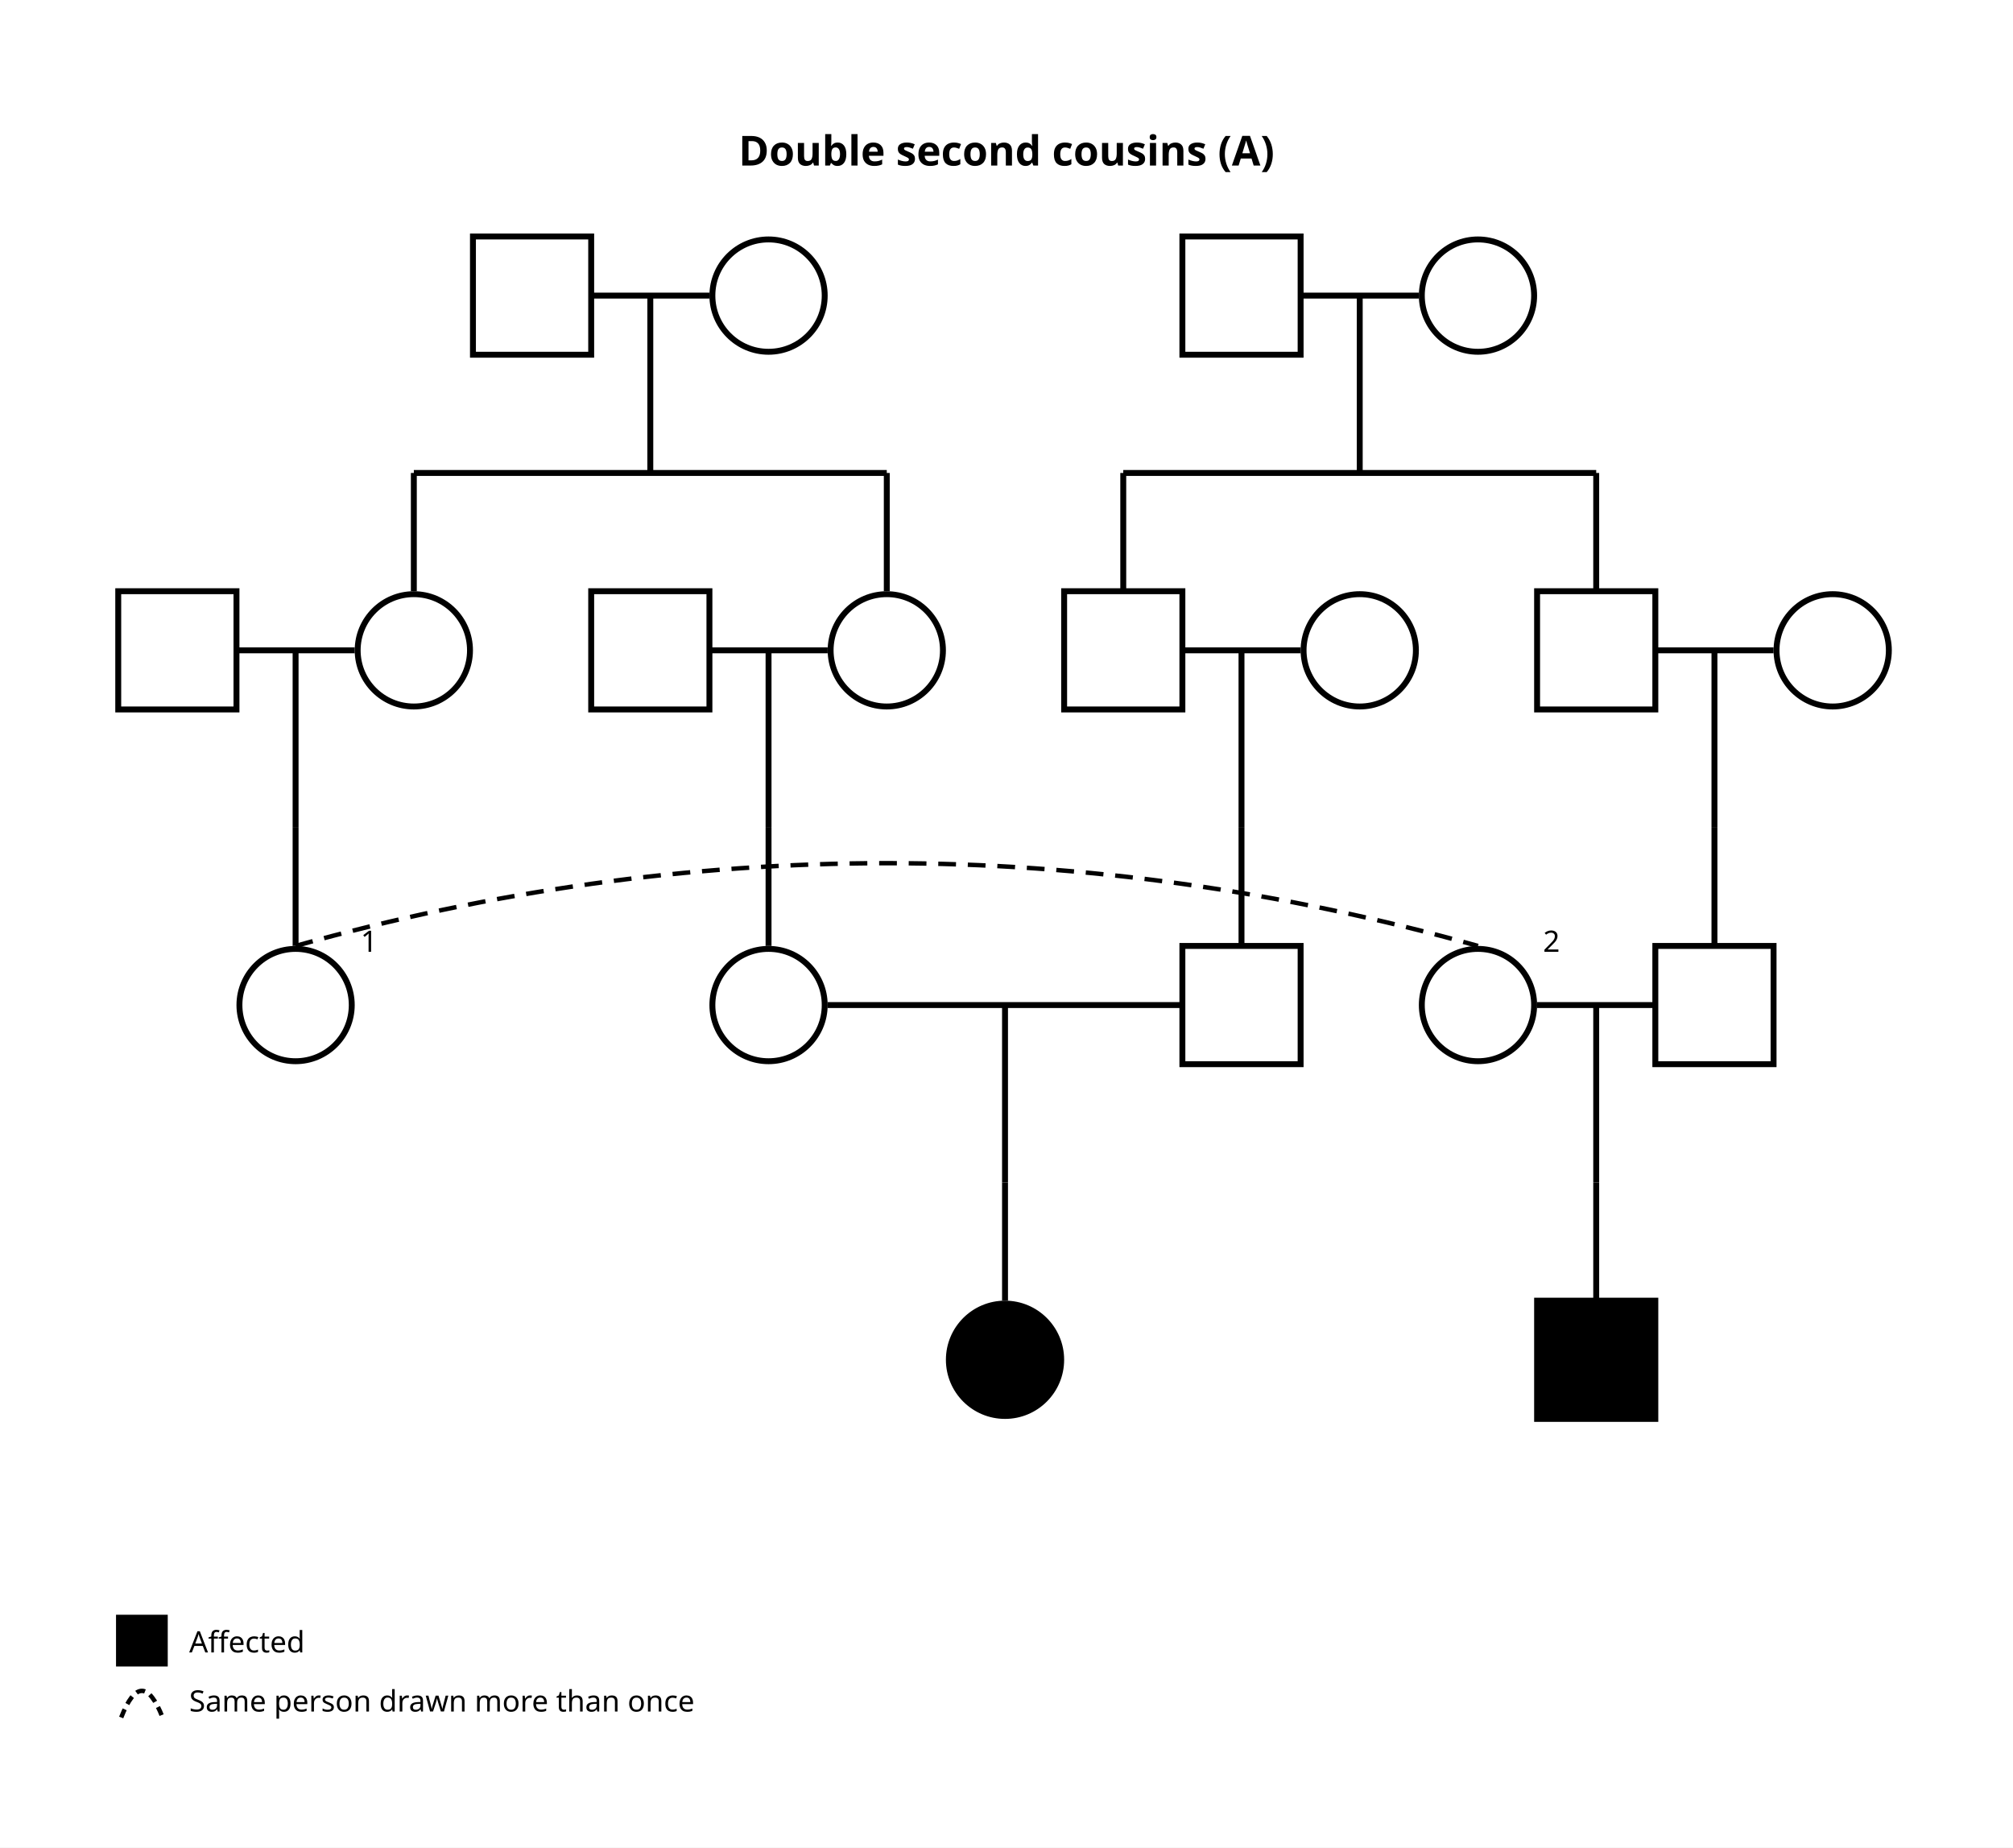
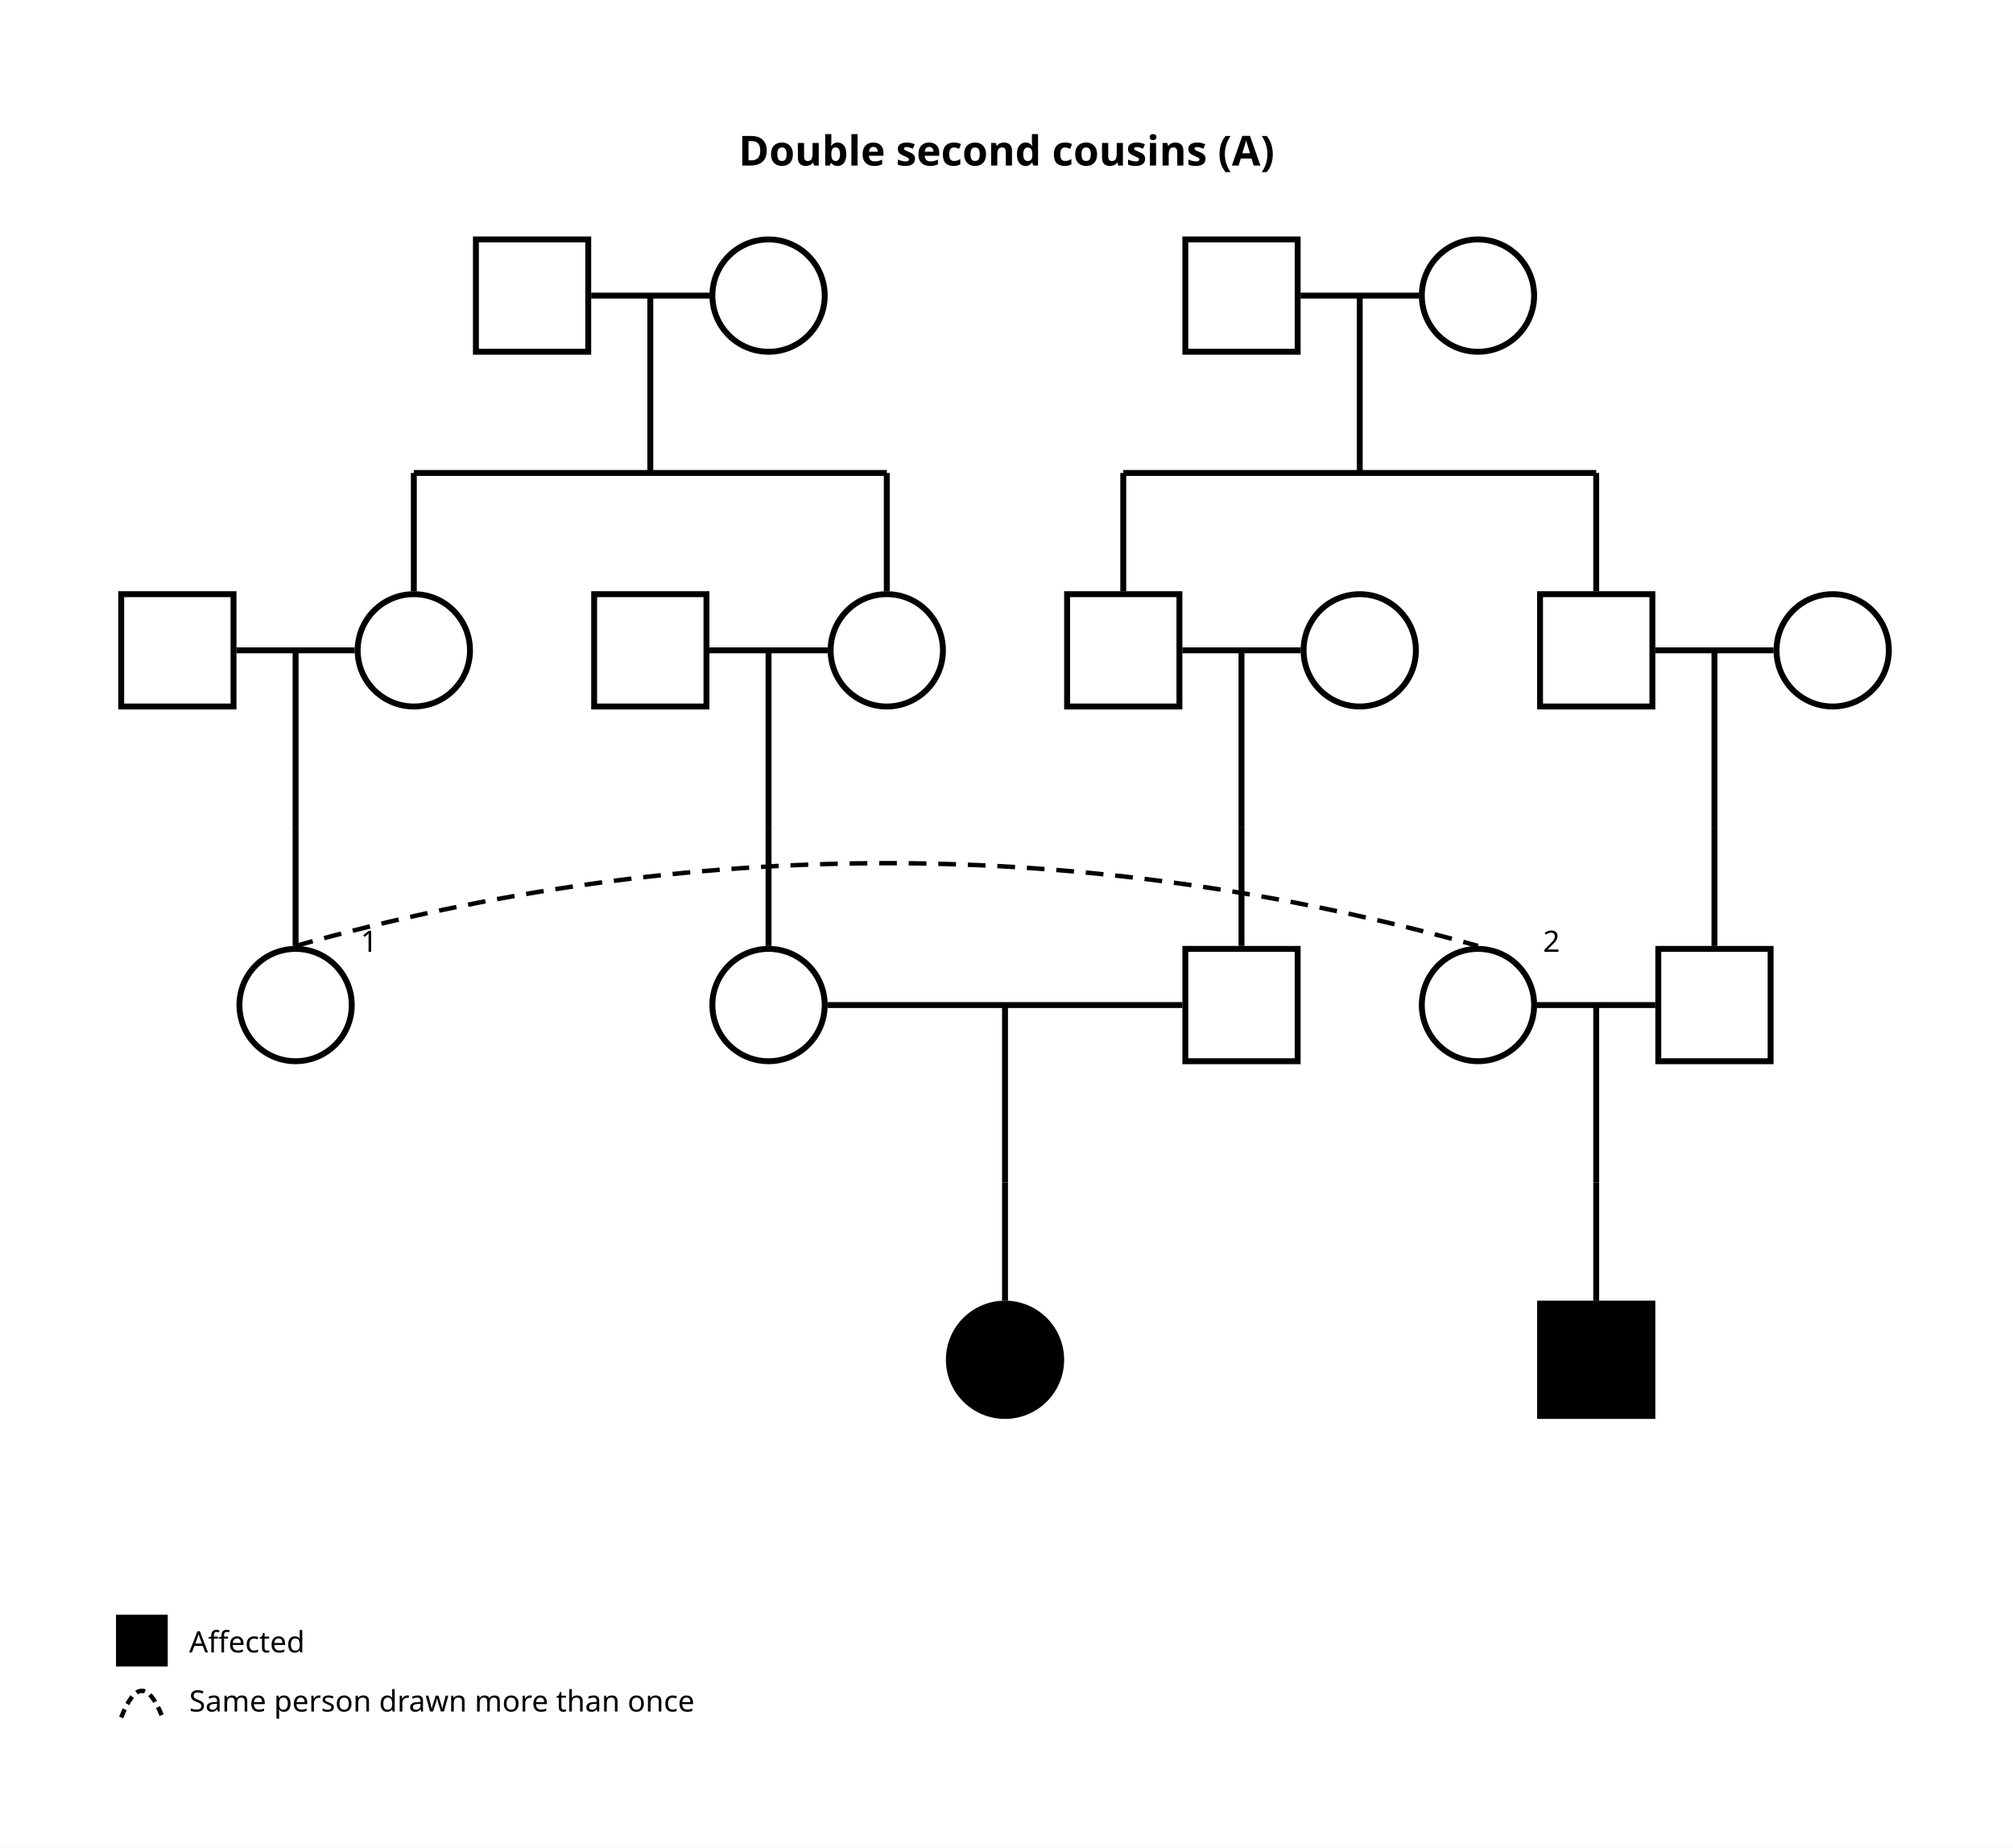
<svg xmlns="http://www.w3.org/2000/svg" width="681" height="625" viewBox="0 0 681 625">
  <defs>
    <marker id="proband-arrowhead" markerWidth="6" markerHeight="6" refX="6" refY="3" orient="auto">
      <path d="M 0 0 L 6 3 L 0 6 Z" fill="black" />
    </marker>
  </defs>
  <rect width="681" height="625" fill="white" />
  <text class="chart-title" x="340.5" y="56" text-anchor="middle" font-family="sans-serif" font-size="14" font-weight="bold" fill="black">Double second cousins (A)</text>
  <g transform="translate(60 100)">
    <g class="couple-lines">
      <path d="M 140 0 L 180 0" stroke="black" stroke-width="2" fill="none" />
      <path d="M 380 0 L 420 0" stroke="black" stroke-width="2" fill="none" />
      <path d="M 20 120 L 60 120" stroke="black" stroke-width="2" fill="none" />
      <path d="M 180 120 L 220 120" stroke="black" stroke-width="2" fill="none" />
      <path d="M 340 120 L 380 120" stroke="black" stroke-width="2" fill="none" />
      <path d="M 500 120 L 540 120" stroke="black" stroke-width="2" fill="none" />
      <path d="M 220 240 L 340 240" stroke="black" stroke-width="2" fill="none" />
      <path d="M 460 240 L 500 240" stroke="black" stroke-width="2" fill="none" />
    </g>
    <g class="sibship-lines">
      <line x1="160" y1="0" x2="160" y2="60" stroke="black" stroke-width="2" />
      <line x1="80" y1="60" x2="240" y2="60" stroke="black" stroke-width="2" />
      <line x1="80" y1="60" x2="80" y2="100" stroke="black" stroke-width="2" />
      <line x1="240" y1="60" x2="240" y2="100" stroke="black" stroke-width="2" />
      <line x1="400" y1="0" x2="400" y2="60" stroke="black" stroke-width="2" />
      <line x1="320" y1="60" x2="480" y2="60" stroke="black" stroke-width="2" />
      <line x1="320" y1="60" x2="320" y2="100" stroke="black" stroke-width="2" />
      <line x1="480" y1="60" x2="480" y2="100" stroke="black" stroke-width="2" />
      <line x1="40" y1="120" x2="40" y2="180" stroke="black" stroke-width="2" />
      <line x1="40" y1="180" x2="40" y2="180" stroke="black" stroke-width="2" />
      <line x1="40" y1="180" x2="40" y2="220" stroke="black" stroke-width="2" />
      <line x1="200" y1="120" x2="200" y2="180" stroke="black" stroke-width="2" />
      <line x1="200" y1="180" x2="200" y2="180" stroke="black" stroke-width="2" />
      <line x1="200" y1="180" x2="200" y2="220" stroke="black" stroke-width="2" />
      <line x1="360" y1="120" x2="360" y2="180" stroke="black" stroke-width="2" />
      <line x1="360" y1="180" x2="360" y2="180" stroke="black" stroke-width="2" />
      <line x1="360" y1="180" x2="360" y2="220" stroke="black" stroke-width="2" />
      <line x1="520" y1="120" x2="520" y2="180" stroke="black" stroke-width="2" />
      <line x1="520" y1="180" x2="520" y2="180" stroke="black" stroke-width="2" />
      <line x1="520" y1="180" x2="520" y2="220" stroke="black" stroke-width="2" />
      <line x1="280" y1="240" x2="280" y2="300" stroke="black" stroke-width="2" />
      <line x1="280" y1="300" x2="280" y2="300" stroke="black" stroke-width="2" />
      <line x1="280" y1="300" x2="280" y2="340" stroke="black" stroke-width="2" />
      <line x1="480" y1="240" x2="480" y2="300" stroke="black" stroke-width="2" />
      <line x1="480" y1="300" x2="480" y2="300" stroke="black" stroke-width="2" />
      <line x1="480" y1="300" x2="480" y2="340" stroke="black" stroke-width="2" />
    </g>
    <g class="assisted-lines">
</g>
    <g class="duplicate-arcs">
      <path d="M 40 220 Q 240 164 440 220" stroke="black" stroke-width="1.5" stroke-dasharray="6 4" fill="none" />
    </g>
    <g class="symbols">
      <g transform="translate(120 0)">
-         <rect x="-20" y="-20" width="40" height="40" stroke="black" stroke-width="2" fill="white" />
+         <rect x="-19" y="-19" width="38" height="38" stroke="black" stroke-width="2" fill="white" />
      </g>
      <g transform="translate(200 0)">
        <circle cx="0" cy="0" r="19" stroke="black" stroke-width="2" fill="white" />
      </g>
      <g transform="translate(360 0)">
-         <rect x="-20" y="-20" width="40" height="40" stroke="black" stroke-width="2" fill="white" />
+         <rect x="-19" y="-19" width="38" height="38" stroke="black" stroke-width="2" fill="white" />
      </g>
      <g transform="translate(440 0)">
        <circle cx="0" cy="0" r="19" stroke="black" stroke-width="2" fill="white" />
      </g>
      <g transform="translate(0 120)">
-         <rect x="-20" y="-20" width="40" height="40" stroke="black" stroke-width="2" fill="white" />
+         <rect x="-19" y="-19" width="38" height="38" stroke="black" stroke-width="2" fill="white" />
      </g>
      <g transform="translate(80 120)">
        <circle cx="0" cy="0" r="19" stroke="black" stroke-width="2" fill="white" />
      </g>
      <g transform="translate(160 120)">
-         <rect x="-20" y="-20" width="40" height="40" stroke="black" stroke-width="2" fill="white" />
+         <rect x="-19" y="-19" width="38" height="38" stroke="black" stroke-width="2" fill="white" />
      </g>
      <g transform="translate(240 120)">
        <circle cx="0" cy="0" r="19" stroke="black" stroke-width="2" fill="white" />
      </g>
      <g transform="translate(320 120)">
-         <rect x="-20" y="-20" width="40" height="40" stroke="black" stroke-width="2" fill="white" />
+         <rect x="-19" y="-19" width="38" height="38" stroke="black" stroke-width="2" fill="white" />
      </g>
      <g transform="translate(400 120)">
        <circle cx="0" cy="0" r="19" stroke="black" stroke-width="2" fill="white" />
      </g>
      <g transform="translate(480 120)">
-         <rect x="-20" y="-20" width="40" height="40" stroke="black" stroke-width="2" fill="white" />
+         <rect x="-19" y="-19" width="38" height="38" stroke="black" stroke-width="2" fill="white" />
      </g>
      <g transform="translate(560 120)">
        <circle cx="0" cy="0" r="19" stroke="black" stroke-width="2" fill="white" />
      </g>
      <g transform="translate(40 240)">
        <circle cx="0" cy="0" r="19" stroke="black" stroke-width="2" fill="white" />
        <text x="22" y="-18" font-family="sans-serif" font-size="10" fill="black">1</text>
      </g>
      <g transform="translate(200 240)">
        <circle cx="0" cy="0" r="19" stroke="black" stroke-width="2" fill="white" />
      </g>
      <g transform="translate(360 240)">
-         <rect x="-20" y="-20" width="40" height="40" stroke="black" stroke-width="2" fill="white" />
+         <rect x="-19" y="-19" width="38" height="38" stroke="black" stroke-width="2" fill="white" />
      </g>
      <g transform="translate(440 240)">
        <circle cx="0" cy="0" r="19" stroke="black" stroke-width="2" fill="white" />
        <text x="22" y="-18" font-family="sans-serif" font-size="10" fill="black">2</text>
      </g>
      <g transform="translate(520 240)">
-         <rect x="-20" y="-20" width="40" height="40" stroke="black" stroke-width="2" fill="white" />
+         <rect x="-19" y="-19" width="38" height="38" stroke="black" stroke-width="2" fill="white" />
      </g>
      <g transform="translate(280 360)">
        <circle cx="0" cy="0" r="19" stroke="black" stroke-width="2" fill="black" />
      </g>
      <g transform="translate(480 360)">
-         <rect x="-20" y="-20" width="40" height="40" stroke="black" stroke-width="2" fill="black" />
+         <rect x="-19" y="-19" width="38" height="38" stroke="black" stroke-width="2" fill="black" />
      </g>
    </g>
    <g class="labels">
</g>
    <g class="consanguinity-labels">
</g>
  </g>
  <g class="pedigree-key" transform="translate(0 545)">
    <rect x="40" y="2" width="16" height="16" fill="black" stroke="black" stroke-width="1.5" />
    <text x="64" y="14" font-family="sans-serif" font-size="10" fill="black">Affected</text>
    <path d="M 41 36 Q 48 18 55 36" fill="none" stroke="black" stroke-width="1.5" stroke-dasharray="3 2" />
    <text x="64" y="34" font-family="sans-serif" font-size="10" fill="black">Same person drawn more than once</text>
  </g>
</svg>
